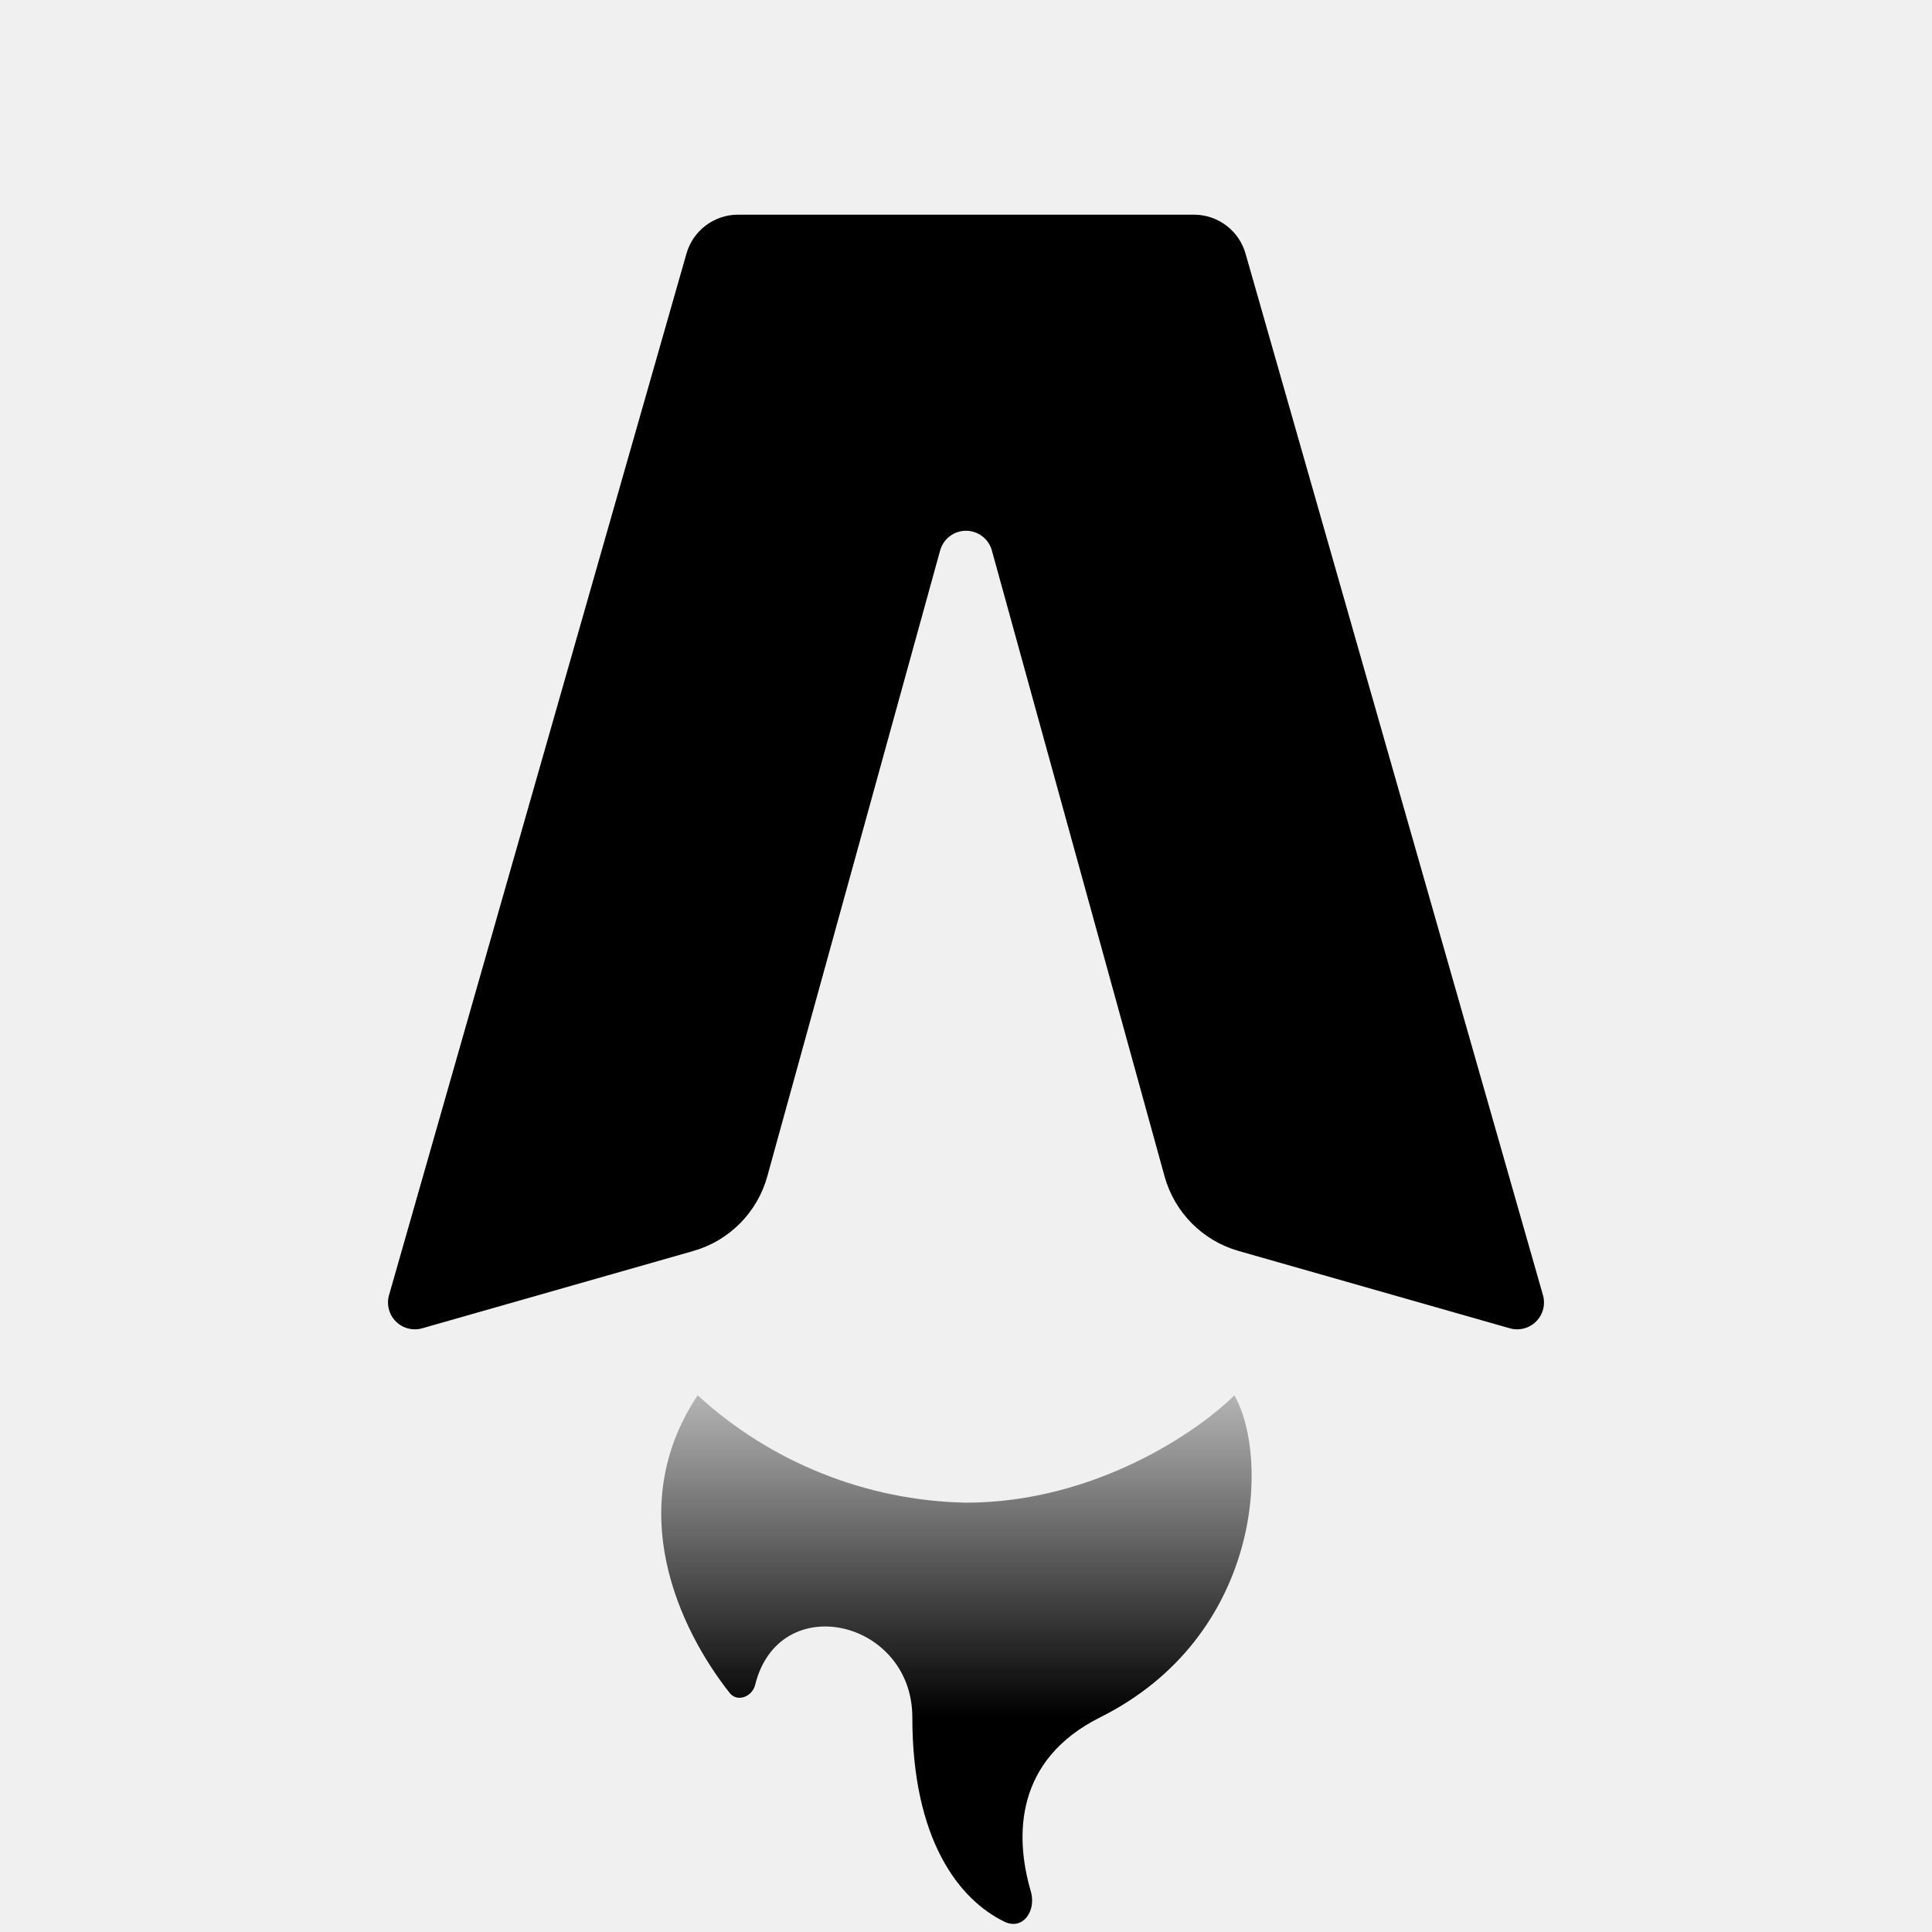
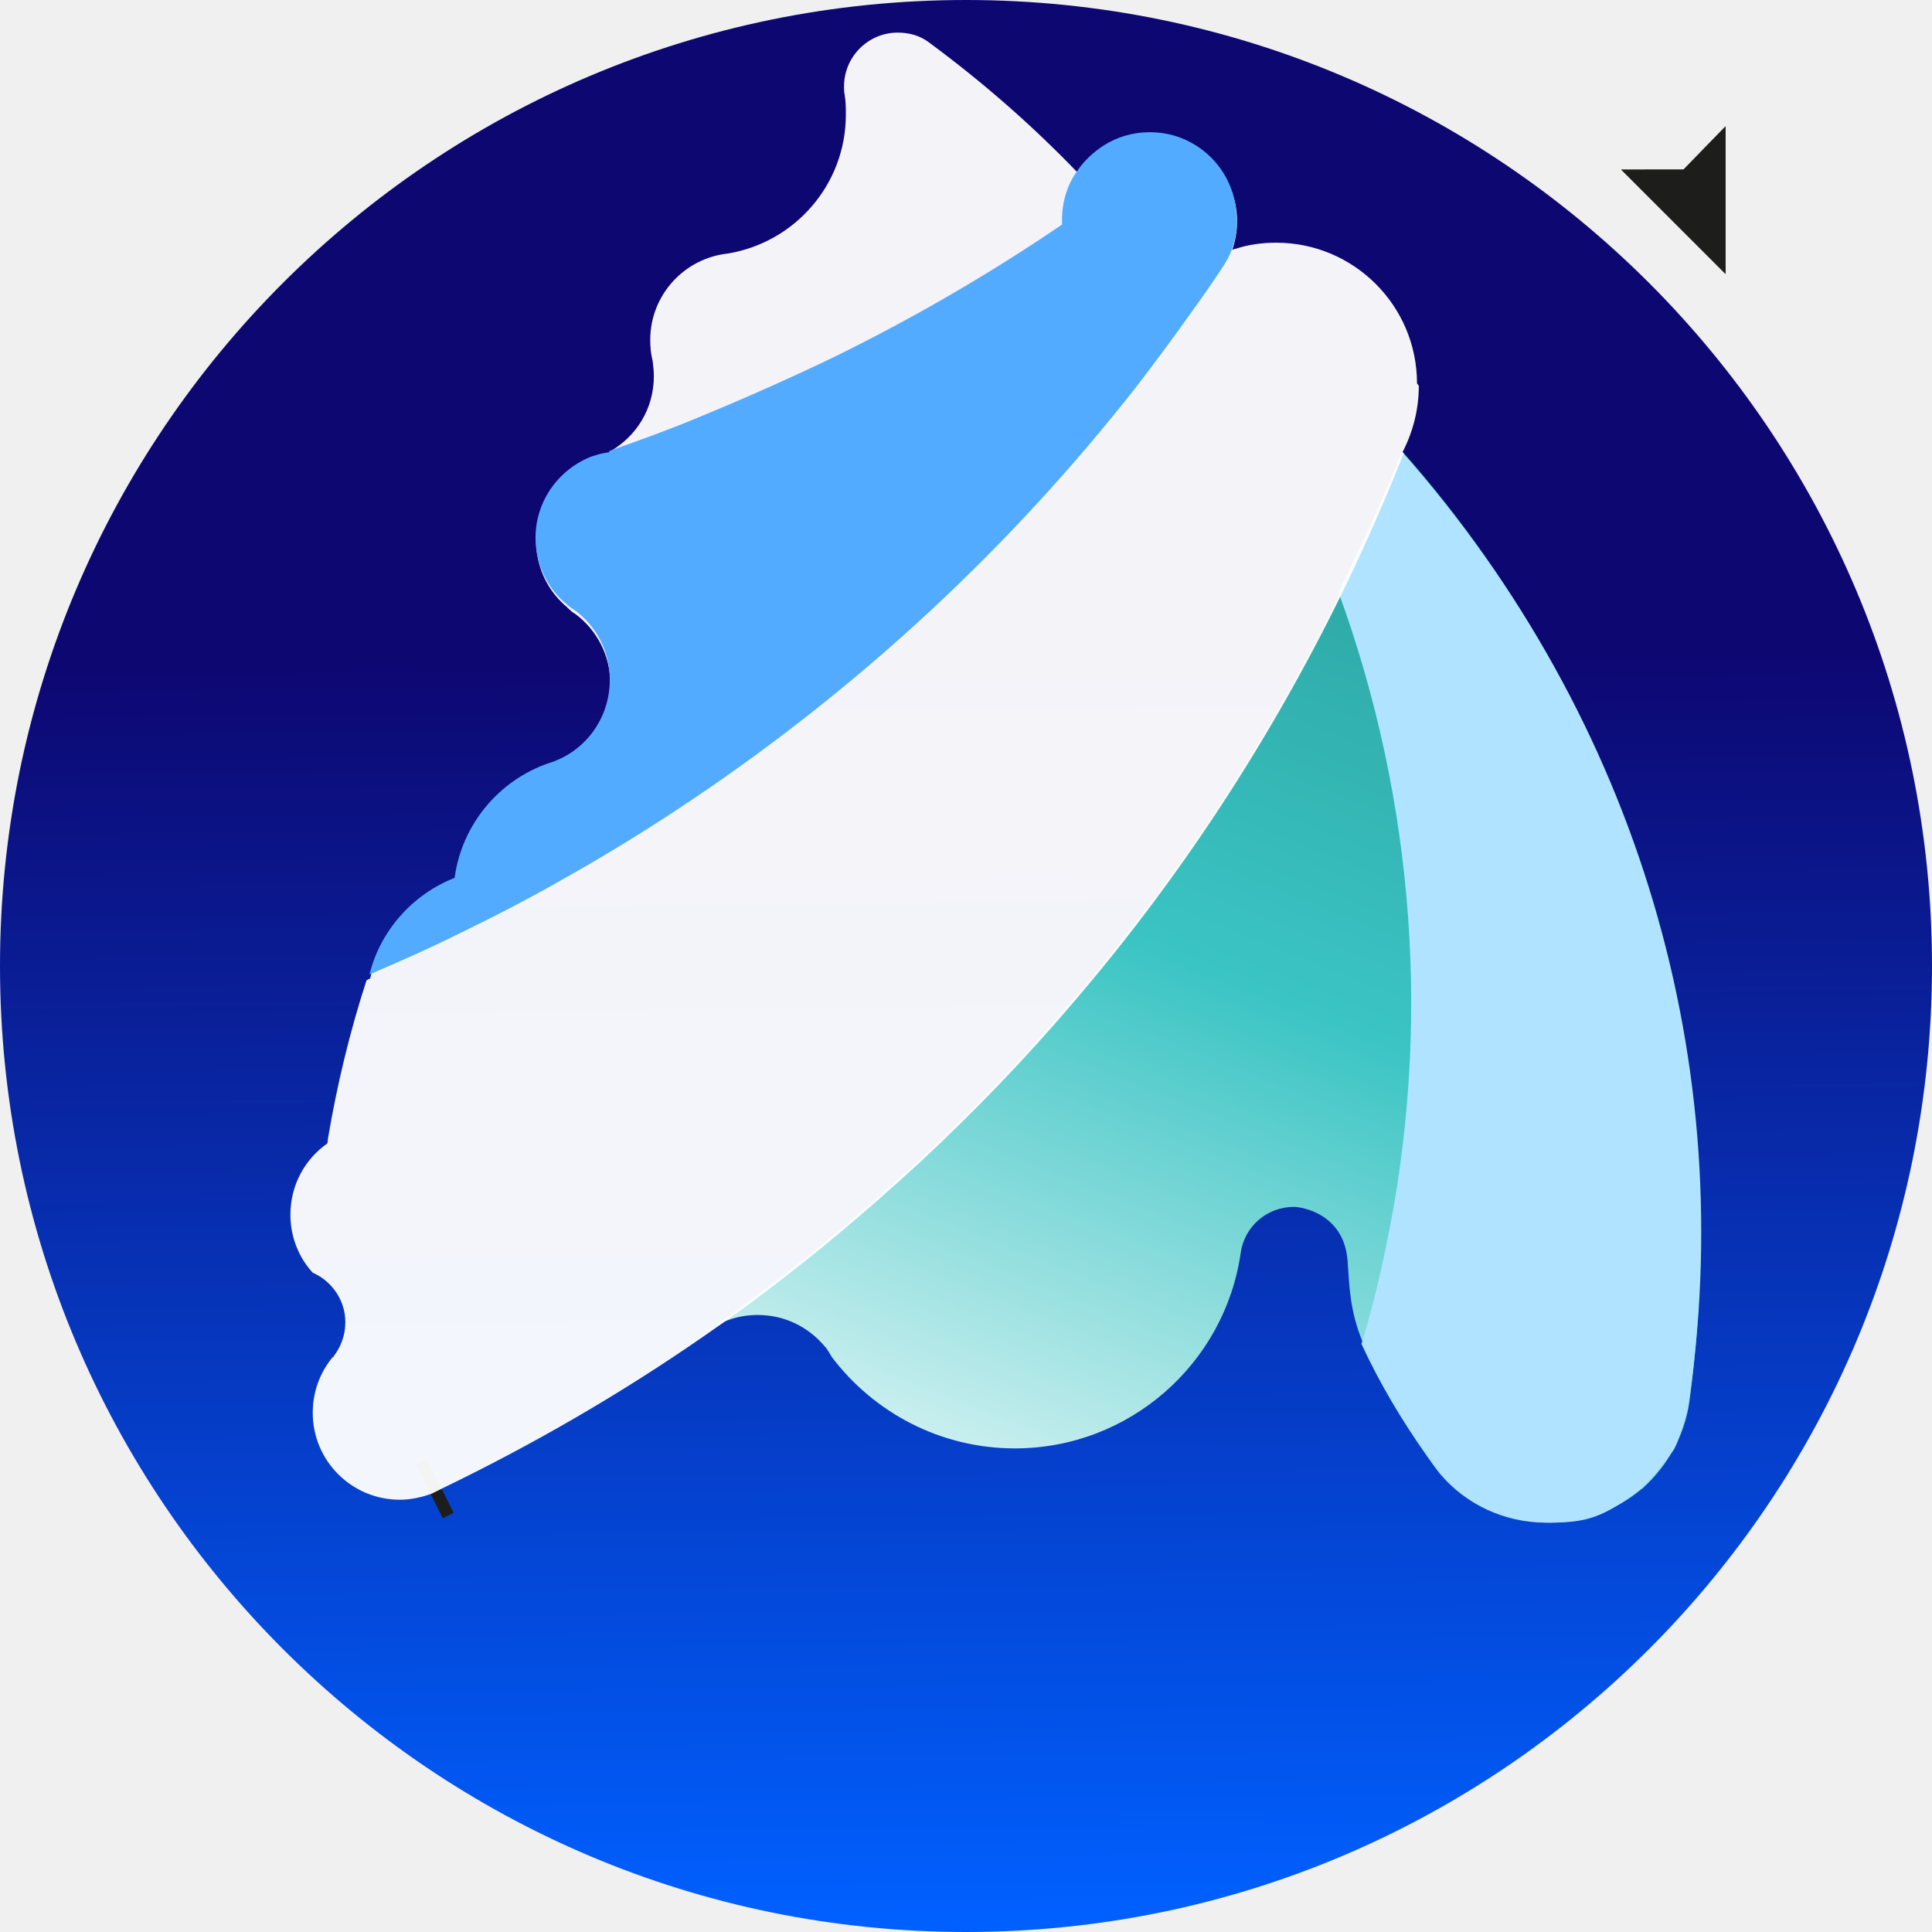
- <svg xmlns="http://www.w3.org/2000/svg" fill="none" viewBox="0 0 36 36">
-   <path fill="#000" d="M22.25 4h-8.5a1 1 0 0 0-.96.73l-5.54 19.4a.5.5 0 0 0 .62.62l5.05-1.44a2 2 0 0 0 1.38-1.4l3.22-11.66a.5.5 0 0 1 .96 0l3.22 11.67a2 2 0 0 0 1.38 1.39l5.05 1.44a.5.5 0 0 0 .62-.62l-5.54-19.4a1 1 0 0 0-.96-.73Z" />
-   <path fill="url(#gradient)" d="M18 28a7.63 7.63 0 0 1-5-2c-1.4 2.1-.35 4.35.6 5.55.14.17.41.07.47-.15.44-1.8 2.93-1.22 2.93.6 0 2.28.87 3.4 1.72 3.81.34.16.59-.2.49-.56-.31-1.05-.29-2.46 1.29-3.25 3-1.5 3.17-4.83 2.5-6-.67.67-2.6 2-5 2Z" />
+ <svg xmlns="http://www.w3.org/2000/svg" id="Capa_2" data-name="Capa 2" viewBox="0 0 32 32">
  <defs>
-     <linearGradient id="gradient" x1="16" x2="16" y1="32" y2="24" gradientUnits="userSpaceOnUse">
-       <stop stop-color="#000" />
-       <stop offset="1" stop-color="#000" stop-opacity="0" />
+     <style>
+       .cls-1 {
+         fill: #afe3ff;
+       }
+ 
+       .cls-2 {
+         fill: #53abff;
+       }
+ 
+       .cls-3 {
+         fill: url(#Degradado_sin_nombre_31);
+       }
+ 
+       .cls-4 {
+         fill: url(#Degradado_sin_nombre_39);
+       }
+ 
+       .cls-5 {
+         fill: none;
+         stroke: #1d1d1b;
+         stroke-miterlimit: 10;
+       }
+ 
+       .cls-6 {
+         fill: #fff;
+         opacity: .95;
+       }
+     </style>
+     <linearGradient id="Degradado_sin_nombre_31" data-name="Degradado sin nombre 31" x1="16.19" y1="34.64" x2="15.71" y2="-12.79" gradientUnits="userSpaceOnUse">
+       <stop offset=".06" stop-color="#0060ff" />
+       <stop offset=".5" stop-color="#0d0772" />
+     </linearGradient>
+     <linearGradient id="Degradado_sin_nombre_39" data-name="Degradado sin nombre 39" x1="16.95" y1="29.87" x2="27.69" y2="2.89" gradientUnits="userSpaceOnUse">
+       <stop offset=".06" stop-color="#fff" />
+       <stop offset=".48" stop-color="#3bc4c4" />
+       <stop offset=".82" stop-color="#289e9b" />
    </linearGradient>
  </defs>
-   <style>
-     @media (prefers-color-scheme:dark){:root{filter:invert(100%)}}
-   </style>
+   <g id="Texto">
+     <g>
+       <circle class="cls-3" cx="16" cy="16" r="16" />
+       <path class="cls-5" d="M28.08,3.3v.03s-.01-.01-.02-.02c0,0,.01,0,.02-.01Z" />
+       <path class="cls-5" d="M7.29,24.61c-.06,.03-.12,.06-.18,.09,.06-.03,.12-.06,.18-.09Z" />
+       <path class="cls-5" d="M28.08,3.3v.03s-.01-.01-.02-.02c0,0,.01,0,.02-.01Z" />
+       <g>
+         <g>
+           <path class="cls-4" d="M22.57,22.23h0c-.22-.54-.22-.94-.25-1.35-.06-.78-.76-.89-.89-.89-.45,0-.82,.33-.88,.76,0,0,0,0,0,0-.26,1.83-1.84,3.24-3.74,3.24-1.24,0-2.34-.6-3.03-1.51,0,0,0,0,0,0-.02-.03-.04-.07-.06-.1-.02-.03-.04-.06-.06-.08,0,0,0,0,0,0-.27-.32-.66-.52-1.11-.52-.35,0-.66,.12-.91,.33h0c.51-.36,1-.73,1.48-1.1,.2-.16,.41-.32,.61-.49,.51-.42,1.01-.86,1.5-1.31,.89-.83,1.74-1.71,2.53-2.64,1.76-2.05,3.25-4.33,4.45-6.78,.37-.76,.71-1.53,1.02-2.31,3.88,4.39,5.51,10.18,4.75,15.75h0c-.08,.55-.36,1.04-.75,1.4-.02,.02-.03,.03-.05,.04-.41,.34-.93,.55-1.5,.55-.71,0-1.34-.31-1.76-.81,0,0,0,0,0,0,0,0-.62-.61-1.31-2.16Z" />
+           <path class="cls-1" d="M27.02,24.78c-.55,.39-.81,.44-1.41,.44-.7,0-1.34-.31-1.76-.81,0,0,0,0,0,0-.08-.1-.15-.2-.22-.3,0,0,0,0,0,0-.41-.58-.78-1.2-1.08-1.85h0c.16-.52,.29-1.05,.4-1.58,.77-3.64,.48-7.42-.78-10.87,.37-.76,.74-1.54,1.05-2.33,3.94,4.46,5.59,10.18,4.74,15.83-.01,.08-.17,.62-.25,.72-.18,.25-.44,.59-.69,.75Z" />
+         </g>
+         <g>
+           <path class="cls-6" d="M23.47,6.35c0-1.29-1.05-2.33-2.33-2.33-.23,0-.46,.03-.67,.1-.02,0-.04,.01-.06,.02,.05-.15,.08-.31,.08-.47,0-.62-.39-1.15-.94-1.35-.16-.06-.33-.09-.51-.09-.28,0-.54,.08-.76,.22-.17,.1-.31,.24-.43,.41-.74-.77-1.56-1.49-2.44-2.14-.01-.01-.03-.02-.04-.03,0,0,0,0,0,0-.14-.1-.31-.15-.5-.15-.49,0-.89,.4-.89,.89,0,.05,0,.09,.01,.14,.02,.11,.02,.22,.02,.33,0,1.16-.85,2.12-1.96,2.3h0c-.72,.08-1.28,.69-1.28,1.43,0,.12,.01,.23,.04,.35h0c.01,.08,.02,.17,.02,.25,0,.54-.29,1-.73,1.25v.05c-.06,0-.12,.02-.18,.04-.04,.01-.08,.03-.11,.04-.54,.21-.93,.73-.93,1.35,0,.42,.18,.8,.47,1.06,.04,.03,.07,.07,.11,.1,.02,.02,.04,.03,.07,.05,.35,.26,.58,.68,.58,1.16,0,.65-.43,1.2-1.01,1.38,0,0,0,0,0,0-.83,.28-1.45,1.01-1.56,1.9-.69,.27-1.23,.87-1.41,1.6-.02,0-.04,.02-.06,.03-.28,.86-.49,1.74-.64,2.63h0s0,.05-.01,.07c-.37,.26-.61,.69-.61,1.18,0,.37,.14,.71,.37,.96h0c.32,.14,.54,.46,.54,.82,0,.21-.07,.4-.19,.56,0,.01-.02,.02-.03,.03-.2,.25-.32,.56-.32,.91,0,.8,.65,1.44,1.44,1.44,.19,0,.36-.04,.53-.1,0,0,0,0,0,0,.06-.03,.12-.06,.18-.09,0,0,0,0,0,0,1.51-.73,2.96-1.57,4.33-2.52,.51-.35,1-.71,1.48-1.09,.2-.16,.41-.32,.61-.49,.51-.42,1.01-.86,1.5-1.31,.89-.83,1.74-1.71,2.53-2.64,1.76-2.05,3.25-4.33,4.45-6.78,.37-.76,.71-1.53,1.02-2.31,0,0-.01-.01-.02-.02,.17-.33,.27-.7,.27-1.1Zm-5.19-3.06s-.01-.01-.02-.02c0,0,.01,0,.02-.01v.03Z" />
+           <path class="cls-2" d="M20.49,3.63c0,.17-.03,.33-.08,.48-.04,.12-.1,.23-.17,.33-.15,.23-.31,.46-.47,.68-.31,.44-.63,.87-.96,1.3-2.08,2.65-4.55,4.94-7.31,6.8-.71,.48-1.44,.93-2.19,1.35-.56,.32-1.14,.62-1.72,.9-.48,.24-.98,.46-1.47,.67,.18-.73,.72-1.33,1.41-1.6,.12-.89,.74-1.62,1.56-1.9,0,0,0,0,0,0,.59-.18,1.01-.73,1.01-1.38,0-.48-.23-.9-.59-1.16-.02-.01-.03-.02-.05-.03-.04-.03-.08-.07-.12-.1-.29-.26-.47-.64-.47-1.06,0-.62,.39-1.14,.93-1.35,.03-.01,.07-.02,.1-.03,.06-.02,.13-.03,.19-.04v-.02c.51-.18,1.01-.36,1.51-.57,.14-.06,.29-.12,.43-.18,.52-.22,1.03-.45,1.54-.69,.07-.03,.14-.07,.21-.1,1.31-.64,2.59-1.38,3.81-2.21,0-.03,0-.05,0-.08,0-.3,.09-.59,.26-.82,.11-.16,.26-.3,.43-.41,.22-.14,.48-.22,.76-.22,.18,0,.35,.03,.51,.09,.55,.21,.93,.73,.93,1.35Z" />
+         </g>
+       </g>
+     </g>
+   </g>
</svg>
